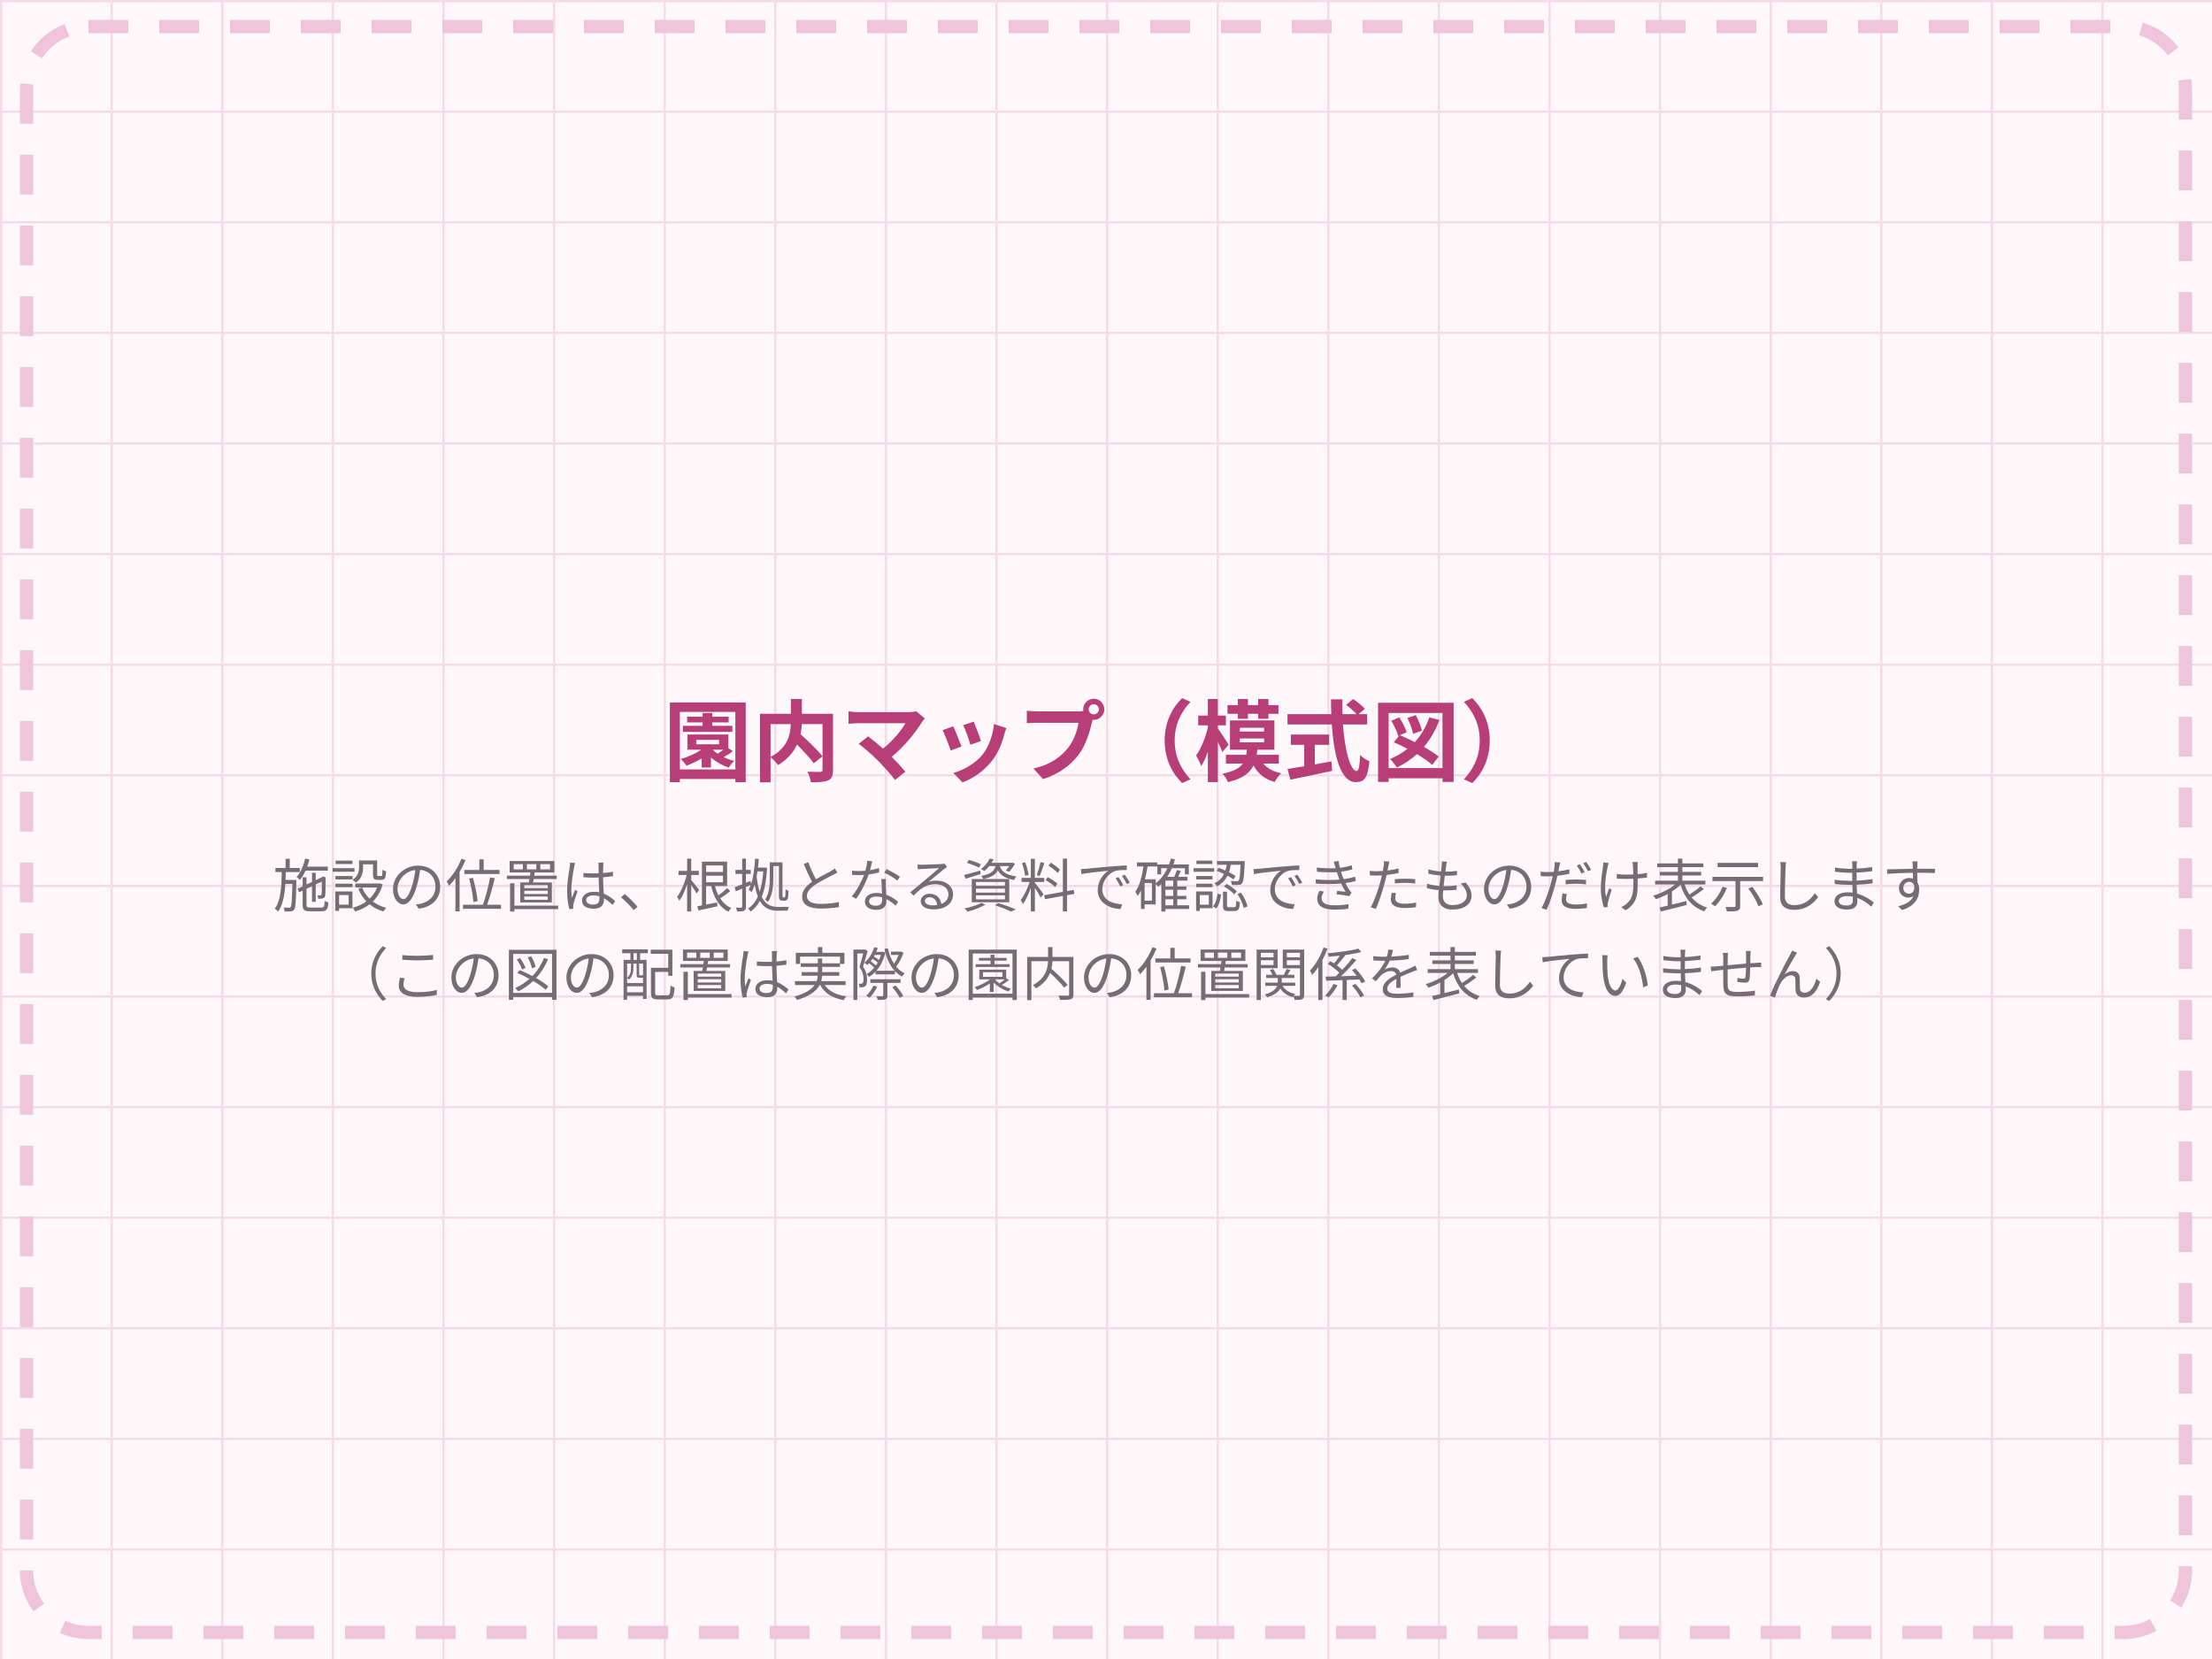
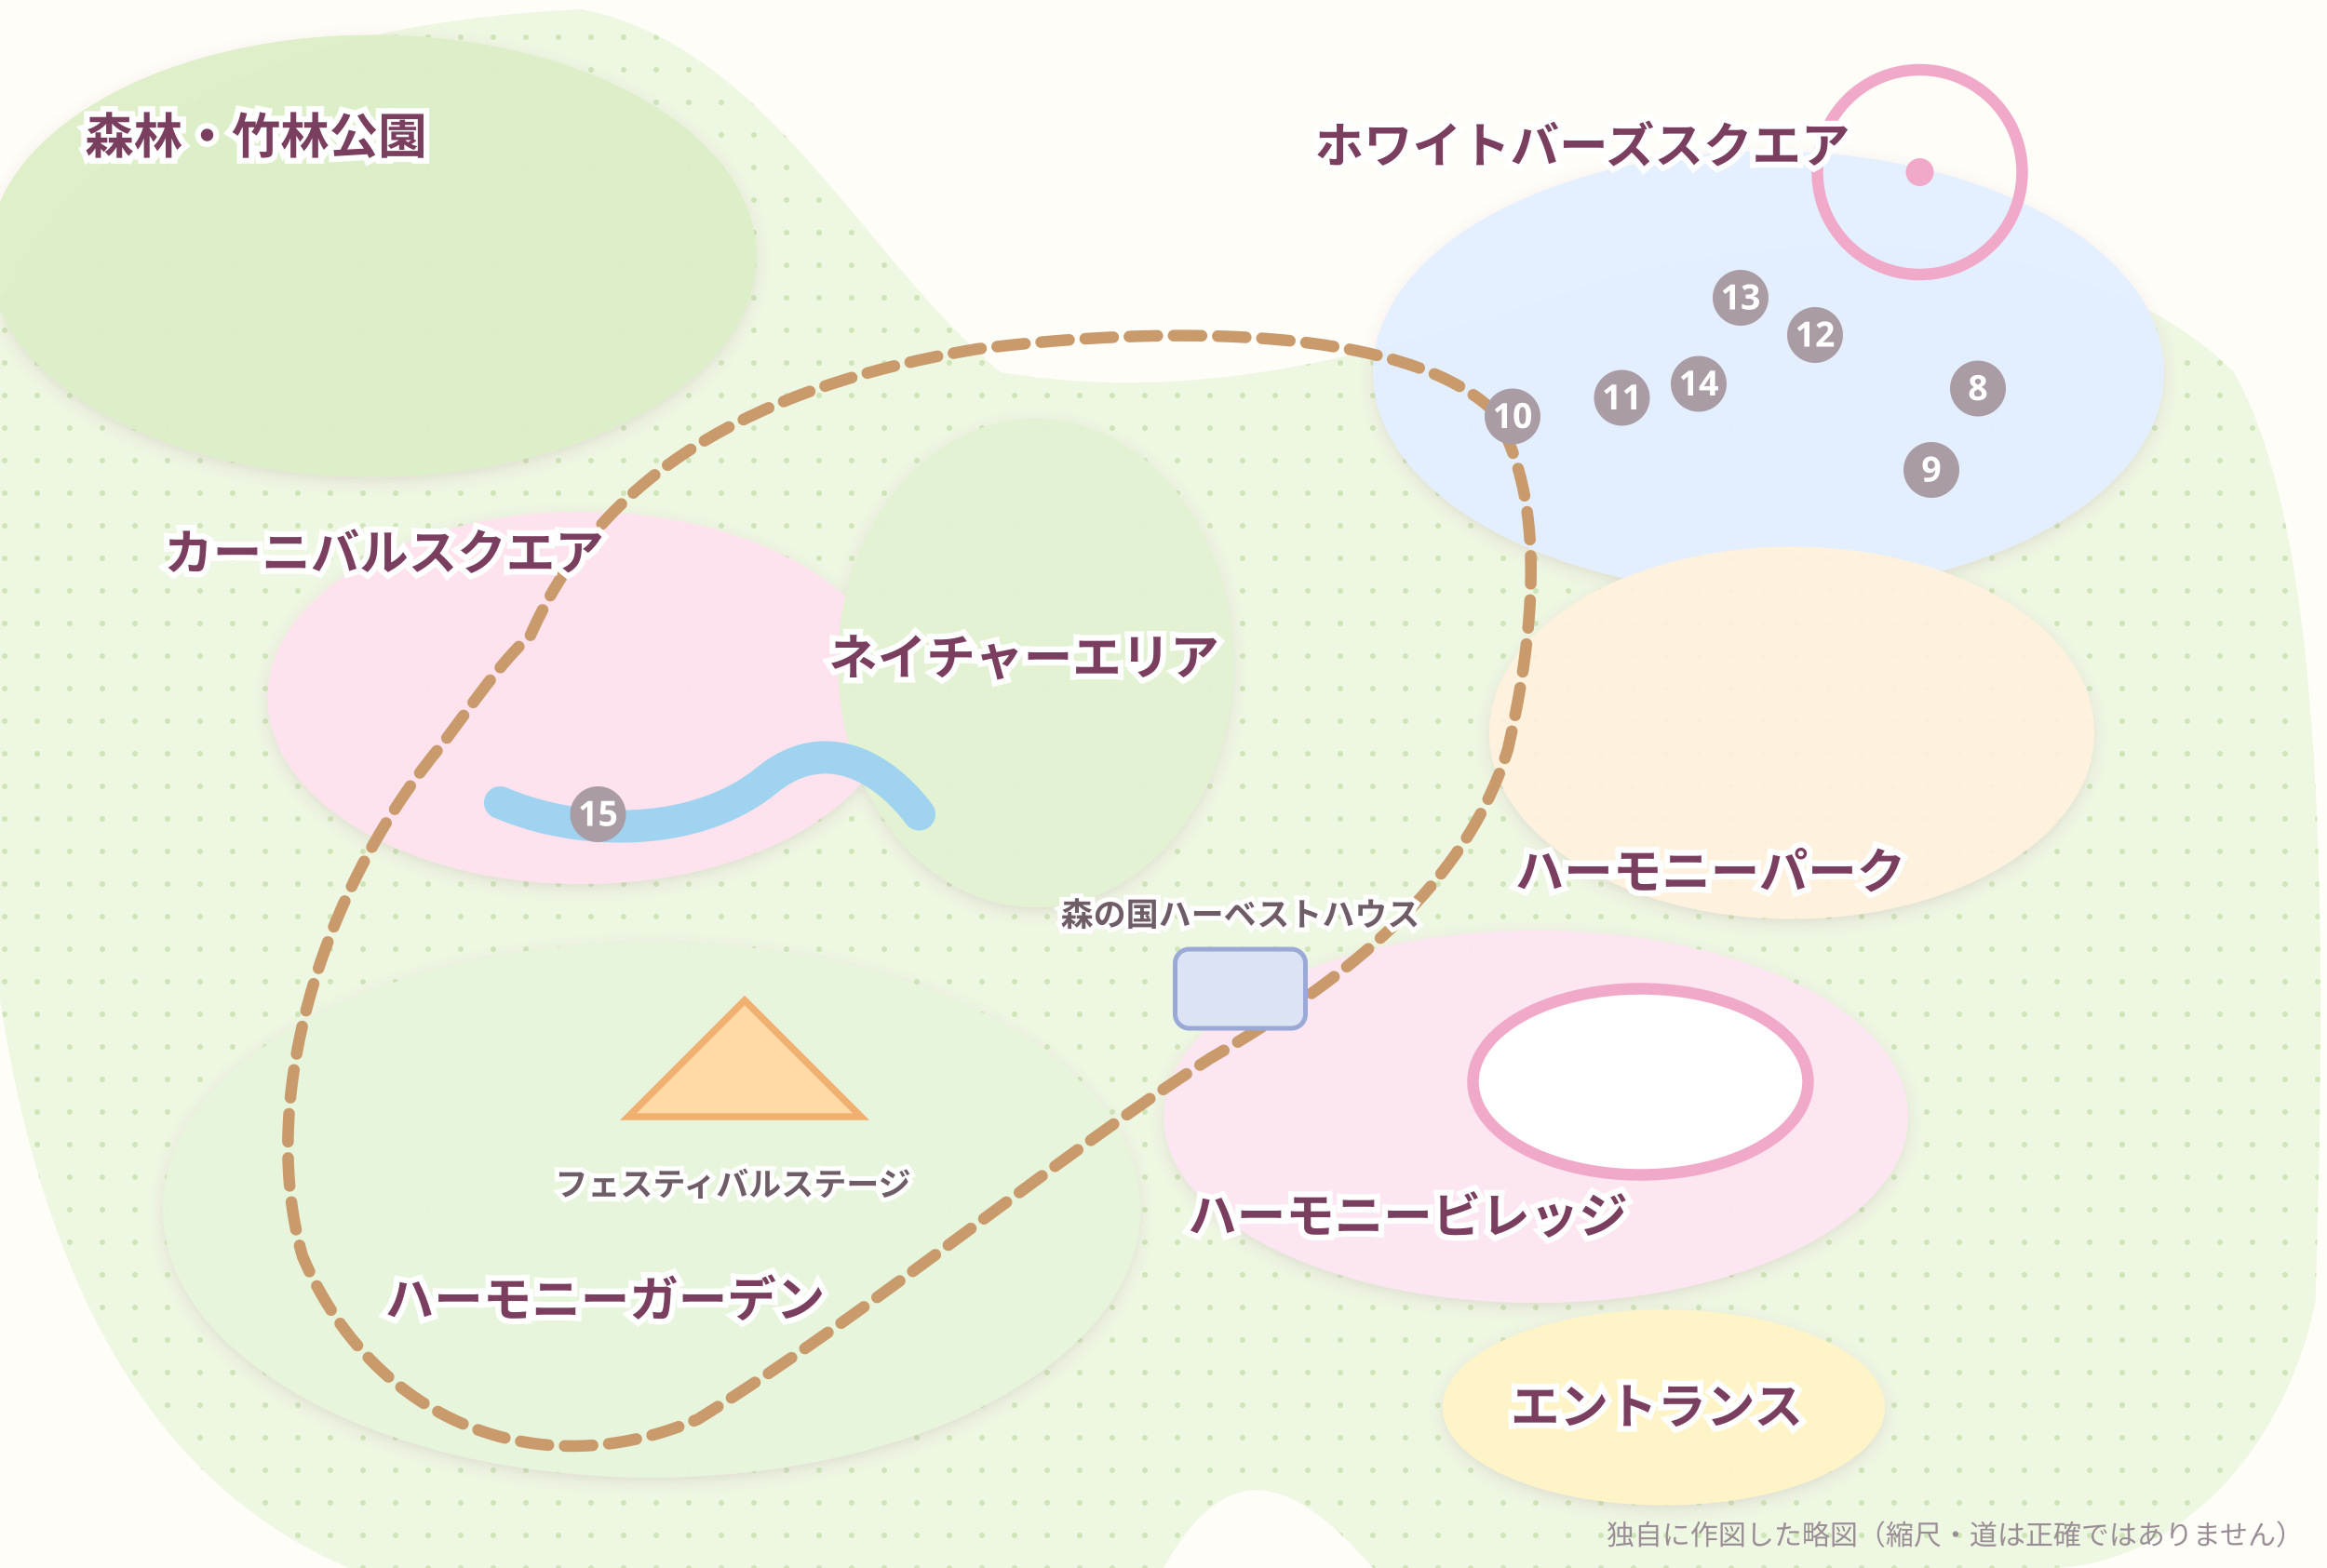
- <svg xmlns="http://www.w3.org/2000/svg" viewBox="0 0 1000 750" preserveAspectRatio="none">
+ <svg xmlns="http://www.w3.org/2000/svg" viewBox="0 0 1000 674" font-family="'Hiragino Maru Gothic ProN','Noto Sans JP',sans-serif">
  <defs>
-     <pattern id="g" width="50" height="50" patternUnits="userSpaceOnUse">
-       <path d="M50 0H0V50" fill="none" stroke="#F3DCE8" stroke-width="2" />
+     <pattern id="dots" width="14" height="14" patternUnits="userSpaceOnUse">
+       <circle cx="2" cy="2" r="1.2" fill="#CFE5B8" />
    </pattern>
+     <filter id="soft" x="-5%" y="-5%" width="110%" height="110%">
+       <feDropShadow dx="0" dy="2" stdDeviation="3" flood-color="#9C6A86" flood-opacity=".18" />
+     </filter>
  </defs>
-   <rect width="1000" height="750" fill="#FFF8FB" />
-   <rect width="1000" height="750" fill="url(#g)" />
-   <rect x="12" y="12" width="976" height="726" rx="28" fill="none" stroke="#F0C4DA" stroke-width="6" stroke-dasharray="18 14" />
-   <g font-family="sans-serif" text-anchor="middle" fill="#B83E78">
-     <text x="500" y="350" font-size="40" font-weight="700">園内マップ（模式図）</text>
-     <text x="500" y="410" font-size="26" fill="#776C74">施設の位置は、根拠となる資料で確認できたものだけ表示します</text>
-     <text x="500" y="450" font-size="26" fill="#776C74">（この図の配置は実際の園内の位置関係を表していません）</text>
+   <rect width="1000" height="674" fill="#FFFDF8" />
+   <path d="M0 130 C40 50 120 10 250 4 C330 20 370 110 430 160 C520 175 600 150 690 120 C780 95 900 100 960 160 C1000 230 1000 400 995 560 C980 630 930 674 880 674 L590 674 C560 640 530 620 500 674 L150 674 C70 640 20 560 0 430 Z" fill="#EEF7E2" />
+   <path d="M0 130 C40 50 120 10 250 4 C330 20 370 110 430 160 C520 175 600 150 690 120 C780 95 900 100 960 160 C1000 230 1000 400 995 560 C980 630 930 674 880 674 L590 674 C560 640 530 620 500 674 L150 674 C70 640 20 560 0 430 Z" fill="url(#dots)" />
+   <g filter="url(#soft)" opacity=".95">
+     <ellipse cx="160" cy="110" rx="165" ry="95" fill="#DCEEC6" />
+     <ellipse cx="250" cy="300" rx="135" ry="80" fill="#FFE2EF" />
+     <ellipse cx="445" cy="285" rx="85" ry="105" fill="#E2F1D2" />
+     <ellipse cx="760" cy="160" rx="170" ry="95" fill="#E3EEFF" />
+     <ellipse cx="770" cy="315" rx="130" ry="80" fill="#FFF0DC" />
+     <ellipse cx="660" cy="480" rx="160" ry="80" fill="#FDE5F1" />
+     <ellipse cx="280" cy="520" rx="210" ry="115" fill="#E7F5DC" />
+     <ellipse cx="715" cy="605" rx="95" ry="42" fill="#FFF3C6" />
  </g>
+   <path d="M215 345 C250 360 300 360 330 335 C355 315 380 330 395 350" fill="none" stroke="#9FD3F0" stroke-width="14" stroke-linecap="round" />
+   <path d="M228 273 C260 200 330 165 420 150 C500 140 600 140 640 175 C665 210 660 270 648 322 C630 380 580 420 520 455 C450 500 380 560 300 610 C230 640 160 610 130 540 C110 470 140 380 190 320 C205 300 215 285 228 273 Z" fill="none" stroke="#C99A6B" stroke-width="5" stroke-dasharray="12 7" stroke-linecap="round" />
+   <ellipse cx="705" cy="465" rx="72" ry="40" fill="#FFFFFF" stroke="#F0A9C9" stroke-width="5" />
+   <path d="M270 480 L320 430 L370 480 Z" fill="#FFD9A8" stroke="#F0B070" stroke-width="3" />
+   <rect x="505" y="408" width="56" height="34" rx="6" fill="#DCE3F5" stroke="#9AA9D6" stroke-width="2" />
+   <circle cx="825" cy="74" r="44" fill="none" stroke="#F0A9C9" stroke-width="5" />
+   <circle cx="825" cy="74" r="6" fill="#F0A9C9" />
+   <g font-size="15" font-weight="700" fill="#FFFFFF" text-anchor="middle">
+     <g fill="#A99CA4">
+       <circle cx="850" cy="167" r="12" />
+       <circle cx="830" cy="202" r="12" />
+       <circle cx="650" cy="179" r="12" />
+       <circle cx="697" cy="171" r="12" />
+       <circle cx="780" cy="144" r="12" />
+       <circle cx="748" cy="128" r="12" />
+       <circle cx="730" cy="165" r="12" />
+       <circle cx="257" cy="350" r="12" />
+     </g>
+     <text x="850" y="172">8</text>
+     <text x="830" y="207">9</text>
+     <text x="650" y="184">10</text>
+     <text x="697" y="176">11</text>
+     <text x="780" y="149">12</text>
+     <text x="748" y="133">13</text>
+     <text x="730" y="170">14</text>
+     <text x="257" y="355">15</text>
+   </g>
+   <g font-size="21" font-weight="800" text-anchor="middle" fill="#7A3E5E" stroke="#FFFFFF" stroke-width="5" paint-order="stroke">
+     <text x="110" y="66">森林・竹林公園</text>
+     <text x="165" y="245">カーニバルスクエア</text>
+     <text x="440" y="290">ネイチャーエリア</text>
+     <text x="680" y="70">ホワイトバーズスクエア</text>
+     <text x="735" y="382">ハーモニーパーク</text>
+     <text x="605" y="530">ハーモニービレッジ</text>
+     <text x="260" y="566">ハーモニーガーデン</text>
+     <text x="712" y="612">エントランス</text>
+   </g>
+   <g font-size="14" font-weight="700" text-anchor="middle" fill="#6E5D67" stroke="#FFFFFF" stroke-width="4" paint-order="stroke">
+     <text x="533" y="398">森の国ハーベストハウス</text>
+     <text x="315" y="514">フェスティバルステージ</text>
+   </g>
+   <text x="990" y="664" font-size="12" text-anchor="end" fill="#9A8E96">独自に作図した略図（縮尺・道は正確ではありません）</text>
</svg>
